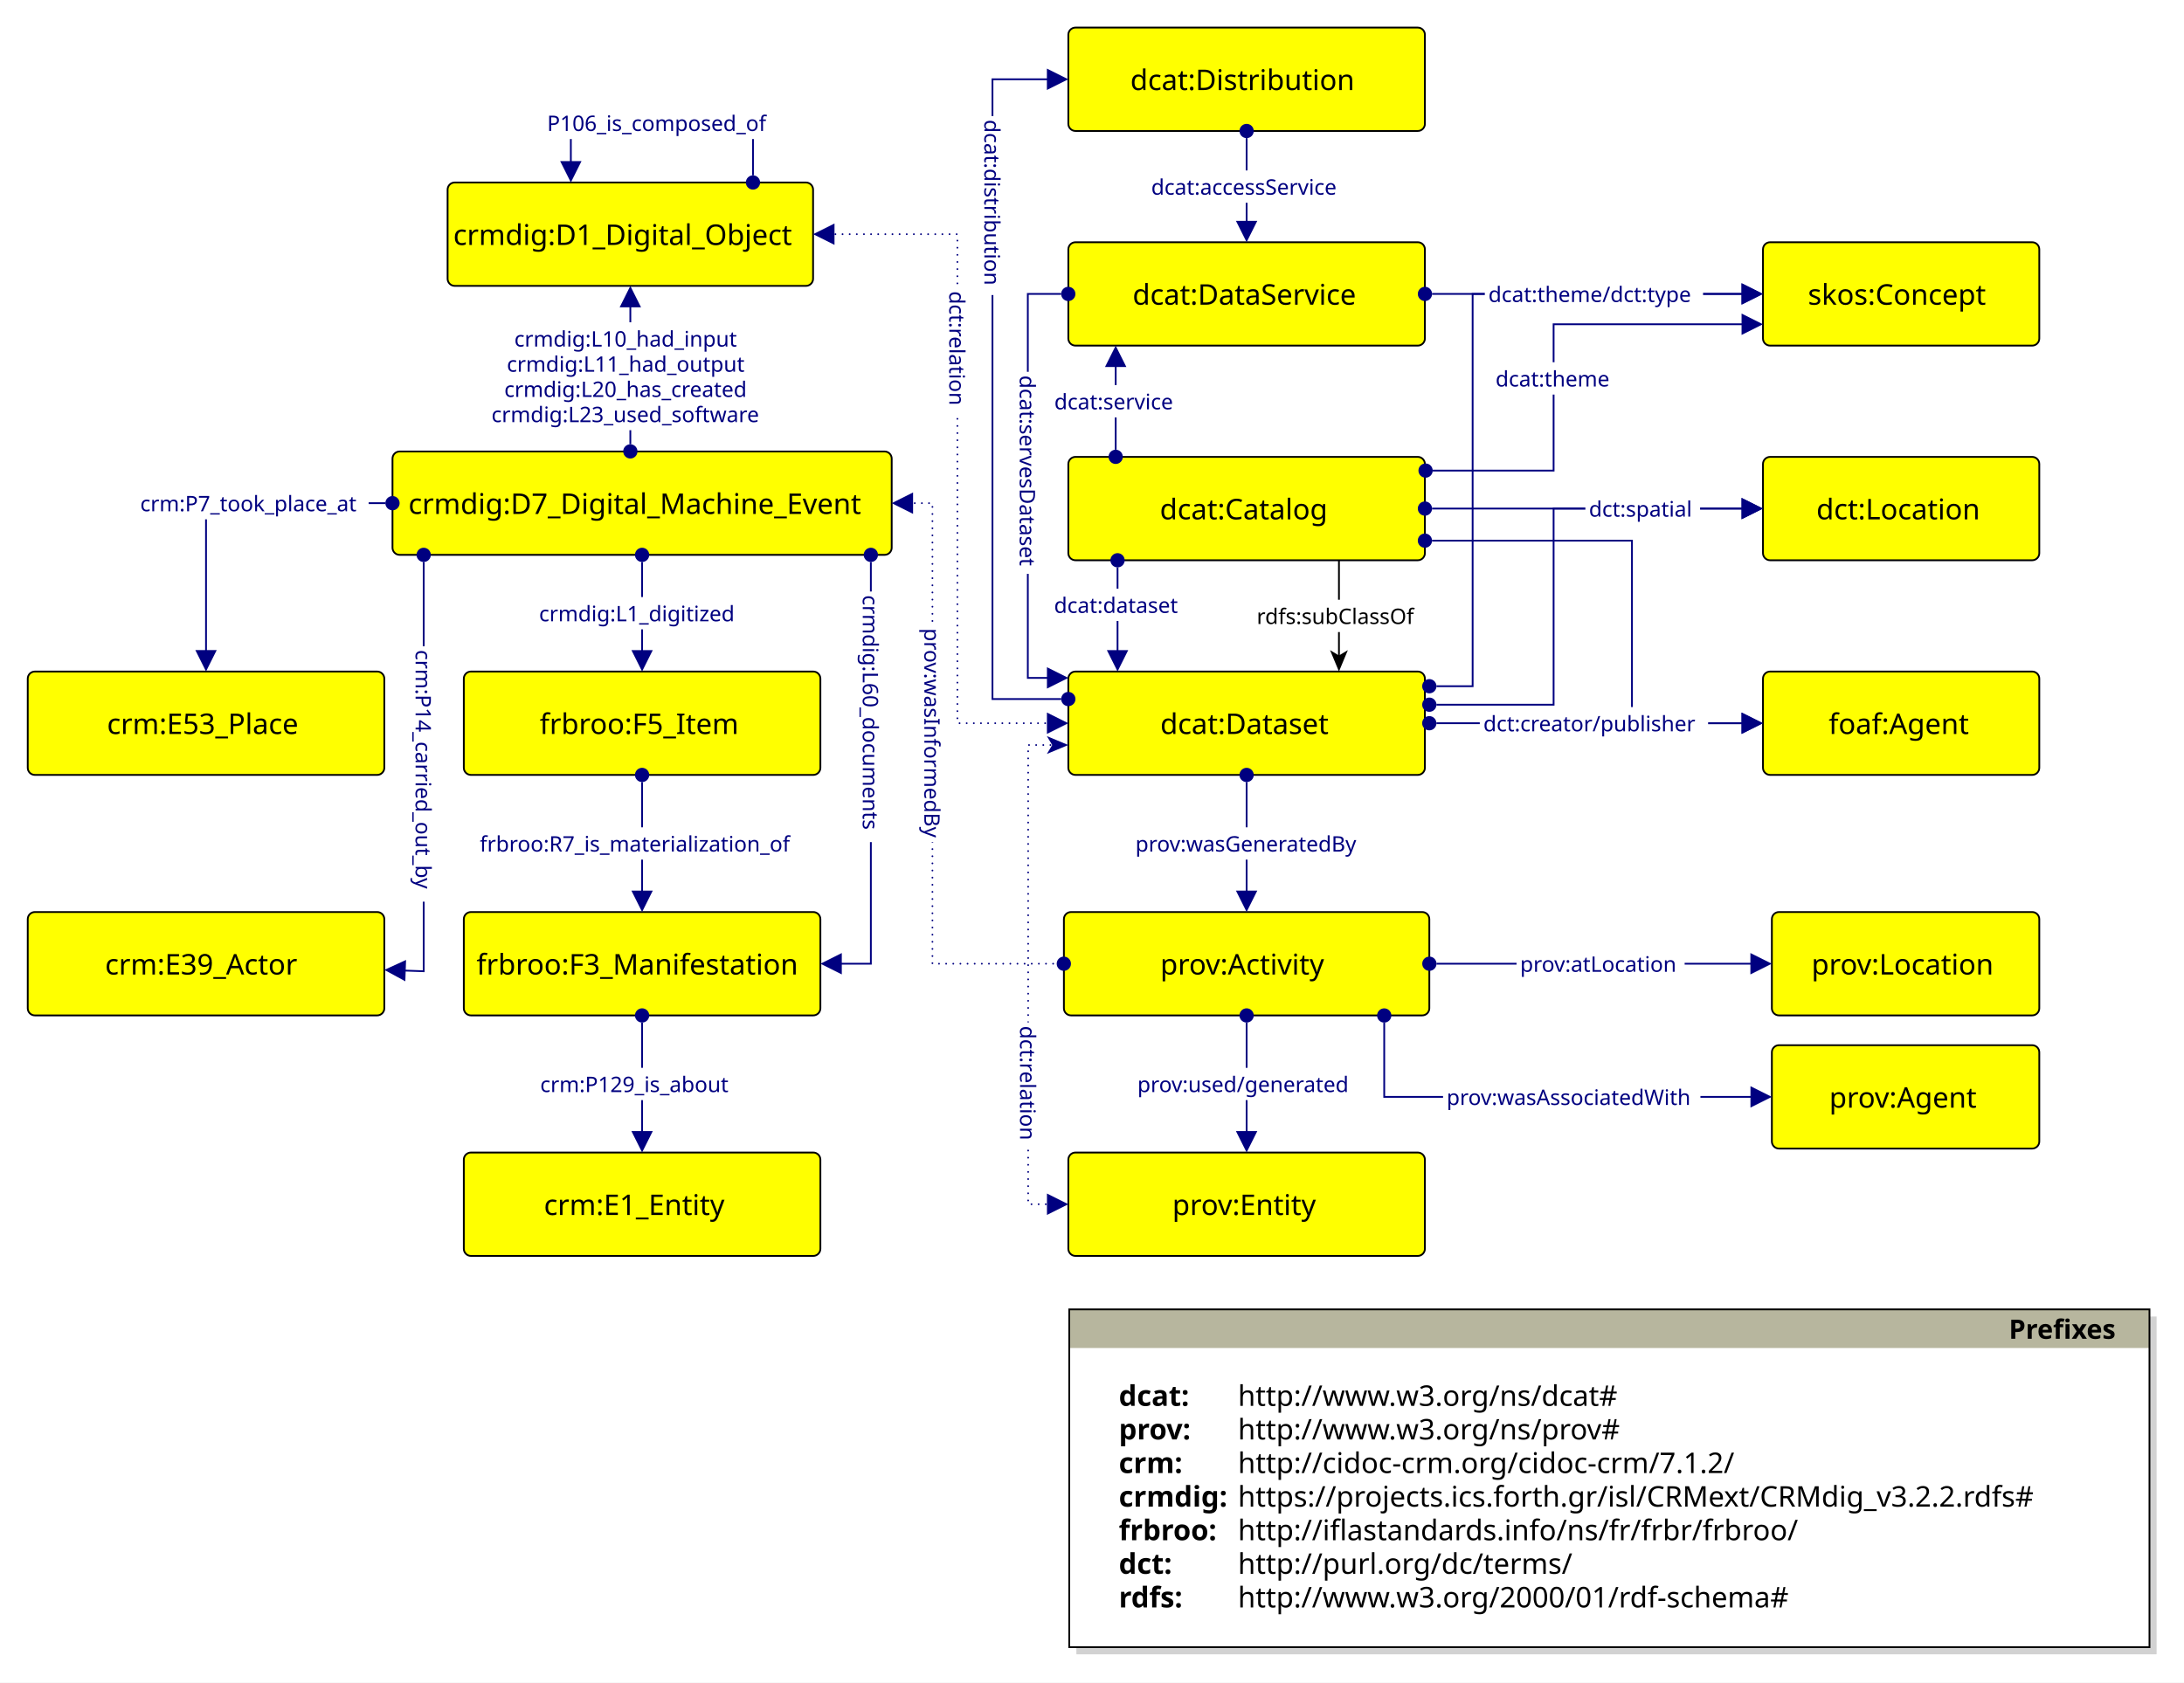
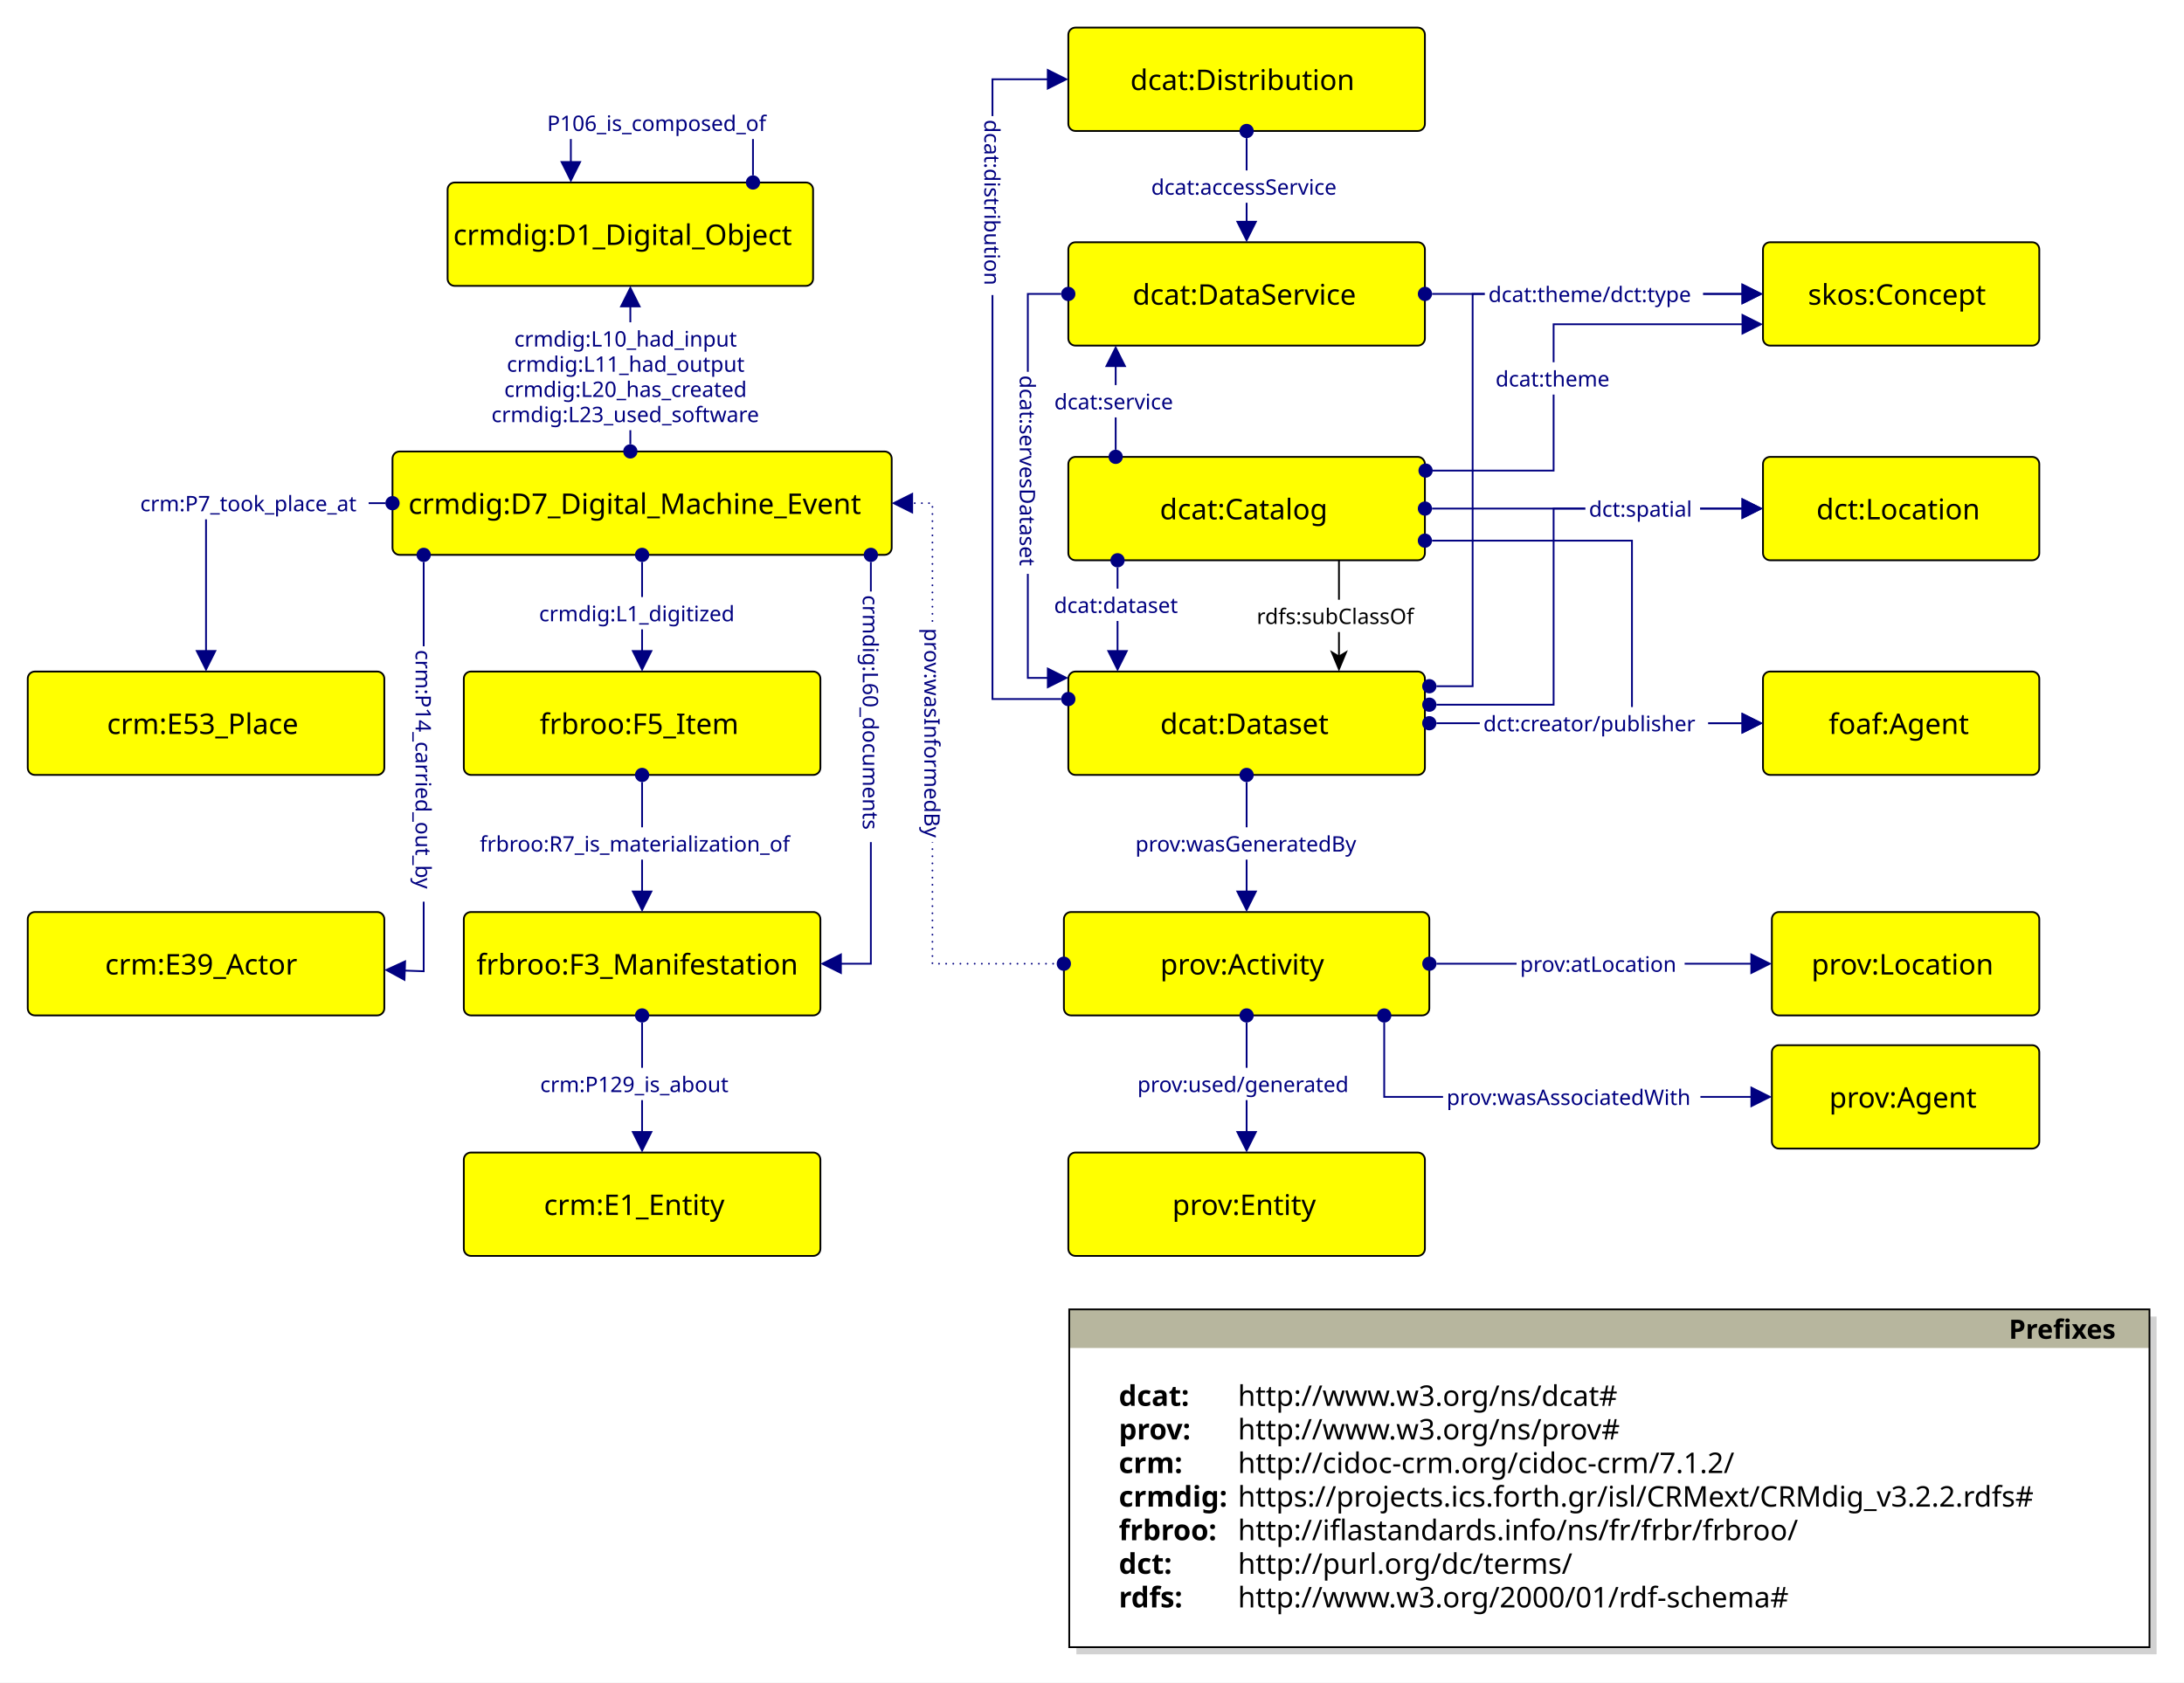
<svg xmlns="http://www.w3.org/2000/svg" fill-opacity="1" color-rendering="auto" color-interpolation="auto" text-rendering="auto" stroke="black" stroke-linecap="square" width="1225" stroke-miterlimit="10" shape-rendering="auto" stroke-opacity="1" fill="black" stroke-dasharray="none" font-weight="normal" stroke-width="1" height="944" font-family="'Dialog'" font-style="normal" stroke-linejoin="miter" font-size="12px" stroke-dashoffset="0" image-rendering="auto">
  <defs id="genericDefs" />
  <g>
    <defs id="defs1">
      <clipPath clipPathUnits="userSpaceOnUse" id="clipPath1">
        <path d="M0 0 L1225 0 L1225 944 L0 944 L0 0 Z" />
      </clipPath>
      <clipPath clipPathUnits="userSpaceOnUse" id="clipPath2">
        <path d="M600 287 L1825 287 L1825 1231 L600 1231 L600 287 Z" />
      </clipPath>
      <clipPath clipPathUnits="userSpaceOnUse" id="clipPath3">
        <path d="M-208.599 585.573 L-208.599 -639.427 L735.401 -639.427 L735.401 585.573 L-208.599 585.573 Z" />
      </clipPath>
      <clipPath clipPathUnits="userSpaceOnUse" id="clipPath4">
        <path d="M-65.139 565.742 L-65.139 -659.258 L878.861 -659.258 L878.861 565.742 L-65.139 565.742 Z" />
      </clipPath>
      <clipPath clipPathUnits="userSpaceOnUse" id="clipPath5">
-         <path d="M-573.577 585.755 L-573.577 -639.245 L370.423 -639.245 L370.423 585.755 L-573.577 585.755 Z" />
+         <path d="M596 283 L1821 283 L1821 1227 L596 1227 L596 283 Z" />
      </clipPath>
      <clipPath clipPathUnits="userSpaceOnUse" id="clipPath6">
-         <path d="M596 283 L1821 283 L1821 1227 L596 1227 L596 283 Z" />
+         <path d="M-350.469 532.066 L-350.469 -692.934 L593.53 -692.934 L593.53 532.066 L-350.469 532.066 Z" />
      </clipPath>
      <clipPath clipPathUnits="userSpaceOnUse" id="clipPath7">
-         <path d="M-350.469 532.066 L-350.469 -692.934 L593.53 -692.934 L593.53 532.066 L-350.469 532.066 Z" />
+         <path d="M-362.591 246.709 L-362.591 -978.291 L581.409 -978.291 L581.409 246.709 L-362.591 246.709 Z" />
      </clipPath>
      <clipPath clipPathUnits="userSpaceOnUse" id="clipPath8">
-         <path d="M-362.591 246.709 L-362.591 -978.291 L581.409 -978.291 L581.409 246.709 L-362.591 246.709 Z" />
-       </clipPath>
-       <clipPath clipPathUnits="userSpaceOnUse" id="clipPath9">
        <path d="M-331.864 497.529 L-331.864 -727.471 L612.136 -727.471 L612.136 497.529 L-331.864 497.529 Z" />
-       </clipPath>
-       <clipPath clipPathUnits="userSpaceOnUse" id="clipPath10">
-         <path d="M-161.346 546.066 L-161.346 -678.934 L782.654 -678.934 L782.654 546.066 L-161.346 546.066 Z" />
      </clipPath>
    </defs>
    <g fill="white" text-rendering="geometricPrecision" shape-rendering="geometricPrecision" transform="translate(-600,-287)" stroke="white">
      <rect x="600" width="1225" height="944" y="287" clip-path="url(#clipPath2)" stroke="none" />
    </g>
    <g fill="yellow" text-rendering="geometricPrecision" shape-rendering="geometricPrecision" transform="matrix(1,0,0,1,-600,-287)" stroke="yellow">
      <rect x="1199.224" y="543.33" clip-path="url(#clipPath2)" width="200" rx="4" ry="4" height="58" stroke="none" />
    </g>
    <g font-size="16px" stroke-linecap="butt" transform="matrix(1,0,0,1,-600,-287)" text-rendering="geometricPrecision" font-family="sans-serif" shape-rendering="geometricPrecision" stroke-miterlimit="1.45">
      <text x="1250.571" xml:space="preserve" y="578.376" clip-path="url(#clipPath2)" stroke="none">dcat:Catalog</text>
      <rect x="1199.224" y="543.33" clip-path="url(#clipPath2)" fill="none" width="200" rx="4" ry="4" height="58" />
    </g>
    <g fill="yellow" text-rendering="geometricPrecision" shape-rendering="geometricPrecision" transform="matrix(1,0,0,1,-600,-287)" stroke="yellow">
      <rect x="1199.224" y="663.756" clip-path="url(#clipPath2)" width="200" rx="4" ry="4" height="58" stroke="none" />
    </g>
    <g font-size="16px" stroke-linecap="butt" transform="matrix(1,0,0,1,-600,-287)" text-rendering="geometricPrecision" font-family="sans-serif" shape-rendering="geometricPrecision" stroke-miterlimit="1.45">
      <text x="1250.802" xml:space="preserve" y="698.803" clip-path="url(#clipPath2)" stroke="none">dcat:Dataset</text>
      <rect x="1199.224" y="663.756" clip-path="url(#clipPath2)" fill="none" width="200" rx="4" ry="4" height="58" />
    </g>
    <g fill="yellow" text-rendering="geometricPrecision" shape-rendering="geometricPrecision" transform="matrix(1,0,0,1,-600,-287)" stroke="yellow">
      <rect x="1199.224" y="422.903" clip-path="url(#clipPath2)" width="200" rx="4" ry="4" height="58" stroke="none" />
    </g>
    <g font-size="16px" stroke-linecap="butt" transform="matrix(1,0,0,1,-600,-287)" text-rendering="geometricPrecision" font-family="sans-serif" shape-rendering="geometricPrecision" stroke-miterlimit="1.45">
      <text x="1235.282" xml:space="preserve" y="457.95" clip-path="url(#clipPath2)" stroke="none">dcat:DataService</text>
      <rect x="1199.224" y="422.903" clip-path="url(#clipPath2)" fill="none" width="200" rx="4" ry="4" height="58" />
    </g>
    <g fill="yellow" text-rendering="geometricPrecision" shape-rendering="geometricPrecision" transform="matrix(1,0,0,1,-600,-287)" stroke="yellow">
      <rect x="1199.224" y="302.477" clip-path="url(#clipPath2)" width="200" rx="4" ry="4" height="58" stroke="none" />
    </g>
    <g font-size="16px" stroke-linecap="butt" transform="matrix(1,0,0,1,-600,-287)" text-rendering="geometricPrecision" font-family="sans-serif" shape-rendering="geometricPrecision" stroke-miterlimit="1.45">
      <text x="1234.005" xml:space="preserve" y="337.524" clip-path="url(#clipPath2)" stroke="none">dcat:Distribution</text>
      <rect x="1199.224" y="302.477" clip-path="url(#clipPath2)" fill="none" width="200" rx="4" ry="4" height="58" />
    </g>
    <g fill="yellow" text-rendering="geometricPrecision" shape-rendering="geometricPrecision" transform="matrix(1,0,0,1,-600,-287)" stroke="yellow">
      <rect x="1196.739" y="798.685" clip-path="url(#clipPath2)" width="204.968" rx="4" ry="4" height="58" stroke="none" />
    </g>
    <g font-size="16px" stroke-linecap="butt" transform="matrix(1,0,0,1,-600,-287)" text-rendering="geometricPrecision" font-family="sans-serif" shape-rendering="geometricPrecision" stroke-miterlimit="1.45">
      <text x="1250.782" xml:space="preserve" y="833.732" clip-path="url(#clipPath2)" stroke="none">prov:Activity</text>
      <rect x="1196.739" y="798.685" clip-path="url(#clipPath2)" fill="none" width="204.968" rx="4" ry="4" height="58" />
    </g>
    <g fill="yellow" text-rendering="geometricPrecision" shape-rendering="geometricPrecision" transform="matrix(1,0,0,1,-600,-287)" stroke="yellow">
      <rect x="1588.851" y="663.756" clip-path="url(#clipPath2)" width="154.984" rx="4" ry="4" height="58" stroke="none" />
    </g>
    <g font-size="16px" stroke-linecap="butt" transform="matrix(1,0,0,1,-600,-287)" text-rendering="geometricPrecision" font-family="sans-serif" shape-rendering="geometricPrecision" stroke-miterlimit="1.45">
      <text x="1625.675" xml:space="preserve" y="698.803" clip-path="url(#clipPath2)" stroke="none">foaf:Agent</text>
      <rect x="1588.851" y="663.756" clip-path="url(#clipPath2)" fill="none" width="154.984" rx="4" ry="4" height="58" />
    </g>
    <g fill="yellow" text-rendering="geometricPrecision" shape-rendering="geometricPrecision" transform="matrix(1,0,0,1,-600,-287)" stroke="yellow">
      <rect x="1588.851" y="422.903" clip-path="url(#clipPath2)" width="154.984" rx="4" ry="4" height="58" stroke="none" />
    </g>
    <g font-size="16px" stroke-linecap="butt" transform="matrix(1,0,0,1,-600,-287)" text-rendering="geometricPrecision" font-family="sans-serif" shape-rendering="geometricPrecision" stroke-miterlimit="1.45">
      <text x="1614.07" xml:space="preserve" y="457.95" clip-path="url(#clipPath2)" stroke="none">skos:Concept</text>
      <rect x="1588.851" y="422.903" clip-path="url(#clipPath2)" fill="none" width="154.984" rx="4" ry="4" height="58" />
    </g>
    <g fill="yellow" text-rendering="geometricPrecision" shape-rendering="geometricPrecision" transform="matrix(1,0,0,1,-600,-287)" stroke="yellow">
      <rect x="1199.224" y="933.614" clip-path="url(#clipPath2)" width="200" rx="4" ry="4" height="58" stroke="none" />
    </g>
    <g font-size="16px" stroke-linecap="butt" transform="matrix(1,0,0,1,-600,-287)" text-rendering="geometricPrecision" font-family="sans-serif" shape-rendering="geometricPrecision" stroke-miterlimit="1.45">
      <text x="1257.552" xml:space="preserve" y="968.661" clip-path="url(#clipPath2)" stroke="none">prov:Entity</text>
      <rect x="1199.224" y="933.614" clip-path="url(#clipPath2)" fill="none" width="200" rx="4" ry="4" height="58" />
    </g>
    <g fill="yellow" text-rendering="geometricPrecision" shape-rendering="geometricPrecision" transform="matrix(1,0,0,1,-600,-287)" stroke="yellow">
      <rect x="1593.835" y="873.395" clip-path="url(#clipPath2)" width="150" rx="4" ry="4" height="58" stroke="none" />
    </g>
    <g font-size="16px" stroke-linecap="butt" transform="matrix(1,0,0,1,-600,-287)" text-rendering="geometricPrecision" font-family="sans-serif" shape-rendering="geometricPrecision" stroke-miterlimit="1.45">
      <text x="1626.019" xml:space="preserve" y="908.442" clip-path="url(#clipPath2)" stroke="none">prov:Agent</text>
      <rect x="1593.835" y="873.395" clip-path="url(#clipPath2)" fill="none" width="150" rx="4" ry="4" height="58" />
    </g>
    <g fill="yellow" text-rendering="geometricPrecision" shape-rendering="geometricPrecision" transform="matrix(1,0,0,1,-600,-287)" stroke="yellow">
      <rect x="1593.835" y="798.685" clip-path="url(#clipPath2)" width="150" rx="4" ry="4" height="58" stroke="none" />
    </g>
    <g font-size="16px" stroke-linecap="butt" transform="matrix(1,0,0,1,-600,-287)" text-rendering="geometricPrecision" font-family="sans-serif" shape-rendering="geometricPrecision" stroke-miterlimit="1.45">
      <text x="1616.062" xml:space="preserve" y="833.732" clip-path="url(#clipPath2)" stroke="none">prov:Location</text>
      <rect x="1593.835" y="798.685" clip-path="url(#clipPath2)" fill="none" width="150" rx="4" ry="4" height="58" />
    </g>
    <g fill="yellow" text-rendering="geometricPrecision" shape-rendering="geometricPrecision" transform="matrix(1,0,0,1,-600,-287)" stroke="yellow">
      <rect x="1588.851" y="543.33" clip-path="url(#clipPath2)" width="154.984" rx="4" ry="4" height="58" stroke="none" />
    </g>
    <g font-size="16px" stroke-linecap="butt" transform="matrix(1,0,0,1,-600,-287)" text-rendering="geometricPrecision" font-family="sans-serif" shape-rendering="geometricPrecision" stroke-miterlimit="1.45">
      <text x="1618.808" xml:space="preserve" y="578.376" clip-path="url(#clipPath2)" stroke="none">dct:Location</text>
      <rect x="1588.851" y="543.33" clip-path="url(#clipPath2)" fill="none" width="154.984" rx="4" ry="4" height="58" />
    </g>
    <g stroke-linecap="butt" transform="matrix(1,0,0,1,-600,-287)" fill="navy" text-rendering="geometricPrecision" shape-rendering="geometricPrecision" stroke="navy" stroke-miterlimit="1.45">
      <path fill="none" d="M1226.826 605.338 L1226.826 652.74" clip-path="url(#clipPath2)" />
      <path d="M1226.826 597.338 C1229.035 597.338 1230.826 599.129 1230.826 601.338 C1230.826 603.548 1229.035 605.338 1226.826 605.338 C1224.617 605.338 1222.826 603.548 1222.826 601.338 C1222.826 599.129 1224.617 597.338 1226.826 597.338 Z" clip-path="url(#clipPath2)" stroke="none" />
      <path d="M1226.826 663.74 L1232.826 651.74 L1220.826 651.74 Z" clip-path="url(#clipPath2)" stroke="none" />
      <rect x="1189.228" y="617.264" clip-path="url(#clipPath2)" fill="white" width="75.197" height="18.133" stroke="none" />
      <text x="1191.228" xml:space="preserve" y="630.865" clip-path="url(#clipPath2)" font-family="sans-serif" stroke="none">dcat:dataset</text>
      <path fill="none" d="M1351.016 601.341 L1351.016 655.753" clip-path="url(#clipPath2)" stroke="black" />
      <path fill="black" d="M1351.016 663.753 L1356.016 651.753 L1351.016 654.753 L1346.016 651.753 Z" clip-path="url(#clipPath2)" stroke="none" />
      <rect x="1302.879" y="623.476" clip-path="url(#clipPath2)" fill="white" width="96.273" height="18.133" stroke="none" />
      <text x="1304.879" y="637.078" clip-path="url(#clipPath2)" fill="black" font-family="sans-serif" stroke="none" xml:space="preserve">rdfs:subClassOf</text>
      <path fill="none" d="M1225.783 539.305 L1225.783 491.906" clip-path="url(#clipPath2)" />
      <path d="M1225.783 547.305 C1223.573 547.305 1221.783 545.514 1221.783 543.305 C1221.783 541.096 1223.573 539.305 1225.783 539.305 C1227.992 539.305 1229.783 541.096 1229.783 543.305 C1229.783 545.514 1227.992 547.305 1225.783 547.305 Z" clip-path="url(#clipPath2)" stroke="none" />
      <path d="M1225.783 480.906 L1219.783 492.906 L1231.783 492.906 Z" clip-path="url(#clipPath2)" stroke="none" />
      <rect x="1189.364" y="503.05" clip-path="url(#clipPath2)" fill="white" width="72.836" height="18.133" stroke="none" />
      <text x="1191.364" xml:space="preserve" y="516.652" clip-path="url(#clipPath2)" font-family="sans-serif" stroke="none">dcat:service</text>
      <path fill="none" d="M1195.196 451.903 L1176.507 451.903 L1176.507 667.332 L1188.226 667.332" clip-path="url(#clipPath2)" />
      <path d="M1203.196 451.903 C1203.196 454.112 1201.405 455.903 1199.196 455.903 C1196.987 455.903 1195.196 454.112 1195.196 451.903 C1195.196 449.694 1196.987 447.903 1199.196 447.903 C1201.405 447.903 1203.196 449.694 1203.196 451.903 Z" clip-path="url(#clipPath2)" stroke="none" />
      <path d="M1199.226 667.332 L1187.226 661.332 L1187.226 673.332 Z" clip-path="url(#clipPath2)" stroke="none" />
    </g>
    <g stroke-linecap="butt" transform="matrix(-0,1,-1,-0,585.5734,208.5988)" fill="white" text-rendering="geometricPrecision" shape-rendering="geometricPrecision" stroke="white" stroke-miterlimit="1.45">
      <rect x="0" width="113.359" height="18.133" y="0" clip-path="url(#clipPath3)" stroke="none" />
      <text x="2" y="13.602" clip-path="url(#clipPath3)" fill="navy" font-family="sans-serif" stroke="none" xml:space="preserve">dcat:servesDataset</text>
    </g>
    <g stroke-linecap="butt" transform="matrix(1,0,0,1,-600,-287)" fill="navy" text-rendering="geometricPrecision" shape-rendering="geometricPrecision" stroke="navy" stroke-miterlimit="1.45">
      <path fill="none" d="M1195.215 679.189 L1156.676 679.189 L1156.676 331.477 L1188.199 331.477" clip-path="url(#clipPath2)" />
      <path d="M1203.215 679.189 C1203.215 681.398 1201.424 683.189 1199.215 683.189 C1197.005 683.189 1195.215 681.398 1195.215 679.189 C1195.215 676.98 1197.005 675.189 1199.215 675.189 C1201.424 675.189 1203.215 676.98 1203.215 679.189 Z" clip-path="url(#clipPath2)" stroke="none" />
      <path d="M1199.199 331.477 L1187.199 325.477 L1187.199 337.477 Z" clip-path="url(#clipPath2)" stroke="none" />
    </g>
    <g stroke-linecap="butt" transform="matrix(-0,1,-1,-0,565.7425,65.1394)" fill="white" text-rendering="geometricPrecision" shape-rendering="geometricPrecision" stroke="white" stroke-miterlimit="1.45">
      <rect x="0" width="100.393" height="18.133" y="0" clip-path="url(#clipPath4)" stroke="none" />
      <text x="2" y="13.602" clip-path="url(#clipPath4)" fill="navy" font-family="sans-serif" stroke="none" xml:space="preserve">dcat:distribution</text>
    </g>
    <g stroke-linecap="butt" transform="matrix(1,0,0,1,-600,-287)" fill="navy" text-rendering="geometricPrecision" shape-rendering="geometricPrecision" stroke="navy" stroke-miterlimit="1.45">
      <path fill="none" d="M1299.224 364.491 L1299.224 411.889" clip-path="url(#clipPath2)" />
      <path d="M1299.224 356.491 C1301.433 356.491 1303.224 358.282 1303.224 360.491 C1303.224 362.7 1301.433 364.491 1299.224 364.491 C1297.014 364.491 1295.224 362.7 1295.224 360.491 C1295.224 358.282 1297.014 356.491 1299.224 356.491 Z" clip-path="url(#clipPath2)" stroke="none" />
      <path d="M1299.224 422.889 L1305.224 410.889 L1293.224 410.889 Z" clip-path="url(#clipPath2)" stroke="none" />
      <rect x="1243.713" y="382.624" clip-path="url(#clipPath2)" fill="white" width="111.022" height="18.133" stroke="none" />
      <text x="1245.713" xml:space="preserve" y="396.225" clip-path="url(#clipPath2)" font-family="sans-serif" stroke="none">dcat:accessService</text>
      <path fill="none" d="M1299.224 725.777 L1299.224 787.664" clip-path="url(#clipPath2)" />
      <path d="M1299.224 717.777 C1301.433 717.777 1303.224 719.568 1303.224 721.777 C1303.224 723.986 1301.433 725.777 1299.224 725.777 C1297.014 725.777 1295.224 723.986 1295.224 721.777 C1295.224 719.568 1297.014 717.777 1299.224 717.777 Z" clip-path="url(#clipPath2)" stroke="none" />
      <path d="M1299.224 798.664 L1305.224 786.664 L1293.224 786.664 Z" clip-path="url(#clipPath2)" stroke="none" />
      <rect x="1234.845" y="751.154" clip-path="url(#clipPath2)" fill="white" width="128.758" height="18.133" stroke="none" />
      <text x="1236.845" xml:space="preserve" y="764.756" clip-path="url(#clipPath2)" font-family="sans-serif" stroke="none">prov:wasGeneratedBy</text>
      <path fill="none" d="M1403.23 590.328 L1515.364 590.328 L1515.364 692.756 L1577.833 692.756" clip-path="url(#clipPath2)" />
      <path d="M1395.23 590.328 C1395.23 588.119 1397.021 586.328 1399.23 586.328 C1401.44 586.328 1403.23 588.119 1403.23 590.328 C1403.23 592.537 1401.44 594.328 1399.23 594.328 C1397.021 594.328 1395.23 592.537 1395.23 590.328 Z" clip-path="url(#clipPath2)" stroke="none" />
      <path d="M1588.833 692.756 L1576.833 686.756 L1576.833 698.756 Z" clip-path="url(#clipPath2)" stroke="none" />
      <path fill="none" d="M1405.684 692.756 L1577.83 692.756" clip-path="url(#clipPath2)" />
      <path d="M1397.684 692.756 C1397.684 690.547 1399.475 688.756 1401.684 688.756 C1403.893 688.756 1405.684 690.547 1405.684 692.756 C1405.684 694.965 1403.893 696.756 1401.684 696.756 C1399.475 696.756 1397.684 694.965 1397.684 692.756 Z" clip-path="url(#clipPath2)" stroke="none" />
      <path d="M1588.83 692.756 L1576.83 686.756 L1576.83 698.756 Z" clip-path="url(#clipPath2)" stroke="none" />
      <rect x="1430.004" y="683.689" clip-path="url(#clipPath2)" fill="white" width="128.066" height="18.133" stroke="none" />
      <text x="1432.004" xml:space="preserve" y="697.291" clip-path="url(#clipPath2)" font-family="sans-serif" stroke="none">dct:creator/publisher</text>
      <path fill="none" d="M1405.7 671.992 L1425.999 671.992 L1425.999 451.903 L1577.829 451.903" clip-path="url(#clipPath2)" />
      <path d="M1397.7 671.992 C1397.7 669.783 1399.491 667.992 1401.7 667.992 C1403.909 667.992 1405.7 669.783 1405.7 671.992 C1405.7 674.201 1403.909 675.992 1401.7 675.992 C1399.491 675.992 1397.7 674.201 1397.7 671.992 Z" clip-path="url(#clipPath2)" stroke="none" />
      <path d="M1588.829 451.903 L1576.829 445.903 L1576.829 457.903 Z" clip-path="url(#clipPath2)" stroke="none" />
      <path fill="none" d="M1403.253 451.903 L1577.823 451.903" clip-path="url(#clipPath2)" />
      <path d="M1395.253 451.903 C1395.253 449.694 1397.044 447.903 1399.253 447.903 C1401.462 447.903 1403.253 449.694 1403.253 451.903 C1403.253 454.112 1401.462 455.903 1399.253 455.903 C1397.044 455.903 1395.253 454.112 1395.253 451.903 Z" clip-path="url(#clipPath2)" stroke="none" />
      <path d="M1588.823 451.903 L1576.823 445.903 L1576.823 457.903 Z" clip-path="url(#clipPath2)" stroke="none" />
      <rect x="1432.84" y="442.837" clip-path="url(#clipPath2)" fill="white" width="122.394" height="18.133" stroke="none" />
      <text x="1434.84" xml:space="preserve" y="456.438" clip-path="url(#clipPath2)" font-family="sans-serif" stroke="none">dcat:theme/dct:type</text>
      <path fill="none" d="M1403.602 551.021 L1471.414 551.021 L1471.414 468.92 L1577.842 468.92" clip-path="url(#clipPath2)" />
      <path d="M1395.602 551.021 C1395.602 548.812 1397.393 547.021 1399.602 547.021 C1401.811 547.021 1403.602 548.812 1403.602 551.021 C1403.602 553.231 1401.811 555.021 1399.602 555.021 C1397.393 555.021 1395.602 553.231 1395.602 551.021 Z" clip-path="url(#clipPath2)" stroke="none" />
      <path d="M1588.842 468.92 L1576.842 462.92 L1576.842 474.92 Z" clip-path="url(#clipPath2)" stroke="none" />
      <rect x="1436.854" y="490.233" clip-path="url(#clipPath2)" fill="white" width="69.121" height="18.133" stroke="none" />
      <text x="1438.854" xml:space="preserve" y="503.834" clip-path="url(#clipPath2)" font-family="sans-serif" stroke="none">dcat:theme</text>
      <path fill="none" d="M1299.224 860.706 L1299.224 922.593" clip-path="url(#clipPath2)" />
      <path d="M1299.224 852.706 C1301.433 852.706 1303.224 854.497 1303.224 856.706 C1303.224 858.915 1301.433 860.706 1299.224 860.706 C1297.014 860.706 1295.224 858.915 1295.224 856.706 C1295.224 854.497 1297.014 852.706 1299.224 852.706 Z" clip-path="url(#clipPath2)" stroke="none" />
      <path d="M1299.224 933.593 L1305.224 921.593 L1293.224 921.593 Z" clip-path="url(#clipPath2)" stroke="none" />
      <rect x="1235.973" y="886.083" clip-path="url(#clipPath2)" fill="white" width="126.502" height="18.133" stroke="none" />
      <text x="1237.973" xml:space="preserve" y="899.685" clip-path="url(#clipPath2)" font-family="sans-serif" stroke="none">prov:used/generated</text>
-       <path fill="none" stroke-dasharray="0,4" d="M1191.186 704.992 L1176.689 704.992 L1176.689 962.614 L1188.238 962.614" stroke-dashoffset="2" clip-path="url(#clipPath2)" stroke-linecap="round" />
-       <path stroke-dasharray="0,4" d="M1199.186 704.992 L1187.186 699.992 L1190.186 704.992 L1187.186 709.992 Z" stroke-dashoffset="2" clip-path="url(#clipPath2)" stroke-linecap="round" stroke="none" />
-       <path stroke-dasharray="0,4" d="M1199.238 962.614 L1187.238 956.614 L1187.238 968.614 Z" stroke-dashoffset="2" clip-path="url(#clipPath2)" stroke-linecap="round" stroke="none" />
-     </g>
-     <g stroke-linecap="round" transform="matrix(0,1,-1,0,585.7552,573.5775)" stroke-dashoffset="2" fill="white" text-rendering="geometricPrecision" shape-rendering="geometricPrecision" stroke-dasharray="0,4" stroke="white" stroke-miterlimit="1.45">
-       <rect x="0" width="70.451" height="18.133" y="0" clip-path="url(#clipPath5)" stroke="none" />
-     </g>
-     <g stroke-linecap="butt" transform="matrix(0,1,-1,0,585.7552,573.5775)" fill="navy" text-rendering="geometricPrecision" font-family="sans-serif" shape-rendering="geometricPrecision" stroke="navy" stroke-miterlimit="1.45">
-       <text x="2" xml:space="preserve" y="13.602" clip-path="url(#clipPath5)" stroke="none">dct:relation</text>
-     </g>
-     <g stroke-linecap="butt" transform="matrix(1,0,0,1,-600,-287)" fill="navy" text-rendering="geometricPrecision" shape-rendering="geometricPrecision" stroke="navy" stroke-miterlimit="1.45">
      <path fill="none" d="M1376.405 860.729 L1376.405 902.395 L1582.836 902.395" clip-path="url(#clipPath2)" />
      <path d="M1376.405 852.729 C1378.614 852.729 1380.405 854.52 1380.405 856.729 C1380.405 858.938 1378.614 860.729 1376.405 860.729 C1374.195 860.729 1372.405 858.938 1372.405 856.729 C1372.405 854.52 1374.195 852.729 1376.405 852.729 Z" clip-path="url(#clipPath2)" stroke="none" />
      <path d="M1593.836 902.395 L1581.836 896.395 L1581.836 908.395 Z" clip-path="url(#clipPath2)" stroke="none" />
      <rect x="1409.41" y="893.329" clip-path="url(#clipPath2)" fill="white" width="144.356" height="18.133" stroke="none" />
      <text x="1411.41" xml:space="preserve" y="906.931" clip-path="url(#clipPath2)" font-family="sans-serif" stroke="none">prov:wasAssociatedWith</text>
      <path fill="none" d="M1405.731 827.685 L1582.791 827.685" clip-path="url(#clipPath2)" />
      <path d="M1397.731 827.685 C1397.731 825.476 1399.522 823.685 1401.731 823.685 C1403.94 823.685 1405.731 825.476 1405.731 827.685 C1405.731 829.894 1403.94 831.685 1401.731 831.685 C1399.522 831.685 1397.731 829.894 1397.731 827.685 Z" clip-path="url(#clipPath2)" stroke="none" />
      <path d="M1593.791 827.685 L1581.791 821.685 L1581.791 833.685 Z" clip-path="url(#clipPath2)" stroke="none" />
      <rect x="1450.634" y="818.619" clip-path="url(#clipPath2)" fill="white" width="94.275" height="18.133" stroke="none" />
      <text x="1452.634" xml:space="preserve" y="832.22" clip-path="url(#clipPath2)" font-family="sans-serif" stroke="none">prov:atLocation</text>
      <path fill="none" d="M1405.701 682.364 L1471.414 682.364 L1471.414 572.33 L1577.819 572.33" clip-path="url(#clipPath2)" />
      <path d="M1397.701 682.364 C1397.701 680.155 1399.492 678.364 1401.701 678.364 C1403.911 678.364 1405.701 680.155 1405.701 682.364 C1405.701 684.573 1403.911 686.364 1401.701 686.364 C1399.492 686.364 1397.701 684.573 1397.701 682.364 Z" clip-path="url(#clipPath2)" stroke="none" />
      <path d="M1588.819 572.33 L1576.819 566.33 L1576.819 578.33 Z" clip-path="url(#clipPath2)" stroke="none" />
      <path fill="none" d="M1403.239 572.33 L1577.84 572.33" clip-path="url(#clipPath2)" />
      <path d="M1395.239 572.33 C1395.239 570.12 1397.03 568.33 1399.239 568.33 C1401.448 568.33 1403.239 570.12 1403.239 572.33 C1403.239 574.539 1401.448 576.33 1399.239 576.33 C1397.03 576.33 1395.239 574.539 1395.239 572.33 Z" clip-path="url(#clipPath2)" stroke="none" />
      <path d="M1588.84 572.33 L1576.84 566.33 L1576.84 578.33 Z" clip-path="url(#clipPath2)" stroke="none" />
      <rect x="1489.239" y="563.263" clip-path="url(#clipPath2)" fill="white" width="64.334" height="18.133" stroke="none" />
      <text x="1491.239" xml:space="preserve" y="576.865" clip-path="url(#clipPath2)" font-family="sans-serif" stroke="none">dct:spatial</text>
    </g>
    <g fill="rgb(210,210,210)" text-rendering="geometricPrecision" shape-rendering="geometricPrecision" transform="matrix(1,0,0,1,-600,-287) translate(4,4)" stroke="rgb(210,210,210)">
-       <rect x="1199.737" width="605.9" height="189.517" y="1021.614" clip-path="url(#clipPath6)" stroke="none" />
+       <rect x="1199.737" width="605.9" height="189.517" y="1021.614" clip-path="url(#clipPath5)" stroke="none" />
    </g>
    <g fill="white" text-rendering="geometricPrecision" shape-rendering="geometricPrecision" transform="matrix(1,0,0,1,-600,-287)" stroke="white">
      <rect x="1199.737" width="605.9" height="189.517" y="1021.614" clip-path="url(#clipPath2)" stroke="none" />
      <rect x="1199.737" y="1021.614" clip-path="url(#clipPath2)" fill="rgb(183,182,158)" width="605.9" height="21.666" stroke="none" />
    </g>
    <g font-size="15px" stroke-linecap="butt" transform="matrix(1,0,0,1,-600,-287)" text-rendering="geometricPrecision" font-family="sans-serif" shape-rendering="geometricPrecision" font-weight="bold" stroke-miterlimit="1.45">
      <text x="1726.769" xml:space="preserve" y="1038.116" clip-path="url(#clipPath2)" stroke="none">Prefixes   </text>
      <rect fill="none" x="1199.737" width="605.9" height="189.517" y="1021.614" clip-path="url(#clipPath2)" />
      <text x="1294.331" font-size="16px" y="1075.749" clip-path="url(#clipPath2)" stroke="none" font-weight="normal" xml:space="preserve">http://www.w3.org/ns/dcat#</text>
      <text x="1294.331" font-size="16px" y="1094.593" clip-path="url(#clipPath2)" stroke="none" font-weight="normal" xml:space="preserve">http://www.w3.org/ns/prov#</text>
      <text x="1294.331" font-size="16px" y="1113.437" clip-path="url(#clipPath2)" stroke="none" font-weight="normal" xml:space="preserve">http://cidoc-crm.org/cidoc-crm/7.1.2/</text>
      <text x="1294.331" font-size="16px" y="1132.28" clip-path="url(#clipPath2)" stroke="none" font-weight="normal" xml:space="preserve">https://projects.ics.forth.gr/isl/CRMext/CRMdig_v3.2.2.rdfs#</text>
      <text x="1294.331" font-size="16px" y="1151.124" clip-path="url(#clipPath2)" stroke="none" font-weight="normal" xml:space="preserve">http://iflastandards.info/ns/fr/frbr/frbroo/</text>
      <text x="1294.331" font-size="16px" y="1169.968" clip-path="url(#clipPath2)" stroke="none" font-weight="normal" xml:space="preserve">http://purl.org/dc/terms/</text>
      <text x="1294.331" font-size="16px" y="1188.812" clip-path="url(#clipPath2)" stroke="none" font-weight="normal" xml:space="preserve">http://www.w3.org/2000/01/rdf-schema#</text>
      <text x="1227.534" xml:space="preserve" font-size="16px" y="1075.749" clip-path="url(#clipPath2)" stroke="none">dcat:</text>
      <text x="1227.534" xml:space="preserve" font-size="16px" y="1094.593" clip-path="url(#clipPath2)" stroke="none">prov:</text>
      <text x="1227.534" xml:space="preserve" font-size="16px" y="1113.437" clip-path="url(#clipPath2)" stroke="none">crm:</text>
      <text x="1227.534" xml:space="preserve" font-size="16px" y="1132.28" clip-path="url(#clipPath2)" stroke="none">crmdig:</text>
      <text x="1227.534" xml:space="preserve" font-size="16px" y="1151.124" clip-path="url(#clipPath2)" stroke="none">frbroo:</text>
      <text x="1227.534" xml:space="preserve" font-size="16px" y="1169.968" clip-path="url(#clipPath2)" stroke="none">dct:</text>
      <text x="1227.534" xml:space="preserve" font-size="16px" y="1188.812" clip-path="url(#clipPath2)" stroke="none">rdfs:</text>
    </g>
    <g fill="yellow" text-rendering="geometricPrecision" shape-rendering="geometricPrecision" transform="matrix(1,0,0,1,-600,-287)" stroke="yellow">
      <rect x="820.152" y="540.297" clip-path="url(#clipPath2)" width="280" rx="4" ry="4" height="58" stroke="none" />
    </g>
    <g font-size="16px" stroke-linecap="butt" transform="matrix(1,0,0,1,-600,-287)" text-rendering="geometricPrecision" font-family="sans-serif" shape-rendering="geometricPrecision" stroke-miterlimit="1.45">
      <text x="829.07" xml:space="preserve" y="575.344" clip-path="url(#clipPath2)" stroke="none">crmdig:D7_Digital_Machine_Event</text>
      <rect x="820.152" y="540.297" clip-path="url(#clipPath2)" fill="none" width="280" rx="4" ry="4" height="58" />
    </g>
    <g fill="yellow" text-rendering="geometricPrecision" shape-rendering="geometricPrecision" transform="matrix(1,0,0,1,-600,-287)" stroke="yellow">
      <rect x="615.56" y="798.685" clip-path="url(#clipPath2)" width="200" rx="4" ry="4" height="58" stroke="none" />
    </g>
    <g font-size="16px" stroke-linecap="butt" transform="matrix(1,0,0,1,-600,-287)" text-rendering="geometricPrecision" font-family="sans-serif" shape-rendering="geometricPrecision" stroke-miterlimit="1.45">
      <text x="658.939" xml:space="preserve" y="833.732" clip-path="url(#clipPath2)" stroke="none">crm:E39_Actor</text>
      <rect x="615.56" y="798.685" clip-path="url(#clipPath2)" fill="none" width="200" rx="4" ry="4" height="58" />
    </g>
    <g fill="yellow" text-rendering="geometricPrecision" shape-rendering="geometricPrecision" transform="matrix(1,0,0,1,-600,-287)" stroke="yellow">
      <rect x="860.152" y="663.756" clip-path="url(#clipPath2)" width="200" rx="4" ry="4" height="58" stroke="none" />
    </g>
    <g font-size="16px" stroke-linecap="butt" transform="matrix(1,0,0,1,-600,-287)" text-rendering="geometricPrecision" font-family="sans-serif" shape-rendering="geometricPrecision" stroke-miterlimit="1.45">
      <text x="902.699" xml:space="preserve" y="698.803" clip-path="url(#clipPath2)" stroke="none">frbroo:F5_Item</text>
      <rect x="860.152" y="663.756" clip-path="url(#clipPath2)" fill="none" width="200" rx="4" ry="4" height="58" />
    </g>
    <g fill="yellow" text-rendering="geometricPrecision" shape-rendering="geometricPrecision" transform="matrix(1,0,0,1,-600,-287)" stroke="yellow">
      <rect x="860.152" y="798.685" clip-path="url(#clipPath2)" width="200" rx="4" ry="4" height="58" stroke="none" />
    </g>
    <g font-size="16px" stroke-linecap="butt" transform="matrix(1,0,0,1,-600,-287)" text-rendering="geometricPrecision" font-family="sans-serif" shape-rendering="geometricPrecision" stroke-miterlimit="1.45">
      <text x="867.265" xml:space="preserve" y="833.732" clip-path="url(#clipPath2)" stroke="none">frbroo:F3_Manifestation</text>
      <rect x="860.152" y="798.685" clip-path="url(#clipPath2)" fill="none" width="200" rx="4" ry="4" height="58" />
    </g>
    <g fill="yellow" text-rendering="geometricPrecision" shape-rendering="geometricPrecision" transform="matrix(1,0,0,1,-600,-287)" stroke="yellow">
      <rect x="860.152" y="933.614" clip-path="url(#clipPath2)" width="200" rx="4" ry="4" height="58" stroke="none" />
    </g>
    <g font-size="16px" stroke-linecap="butt" transform="matrix(1,0,0,1,-600,-287)" text-rendering="geometricPrecision" font-family="sans-serif" shape-rendering="geometricPrecision" stroke-miterlimit="1.45">
      <text x="905.078" xml:space="preserve" y="968.661" clip-path="url(#clipPath2)" stroke="none">crm:E1_Entity </text>
      <rect x="860.152" y="933.614" clip-path="url(#clipPath2)" fill="none" width="200" rx="4" ry="4" height="58" />
    </g>
    <g fill="yellow" text-rendering="geometricPrecision" shape-rendering="geometricPrecision" transform="matrix(1,0,0,1,-600,-287)" stroke="yellow">
      <rect x="851.054" y="389.388" clip-path="url(#clipPath2)" width="205" rx="4" ry="4" height="58" stroke="none" />
    </g>
    <g font-size="16px" stroke-linecap="butt" transform="matrix(1,0,0,1,-600,-287)" text-rendering="geometricPrecision" font-family="sans-serif" shape-rendering="geometricPrecision" stroke-miterlimit="1.45">
      <text x="854.238" xml:space="preserve" y="424.435" clip-path="url(#clipPath2)" stroke="none">crmdig:D1_Digital_Object</text>
      <rect x="851.054" y="389.388" clip-path="url(#clipPath2)" fill="none" width="205" rx="4" ry="4" height="58" />
    </g>
    <g fill="yellow" text-rendering="geometricPrecision" shape-rendering="geometricPrecision" transform="matrix(1,0,0,1,-600,-287)" stroke="yellow">
      <rect x="615.56" y="663.756" clip-path="url(#clipPath2)" width="200" rx="4" ry="4" height="58" stroke="none" />
    </g>
    <g font-size="16px" stroke-linecap="butt" transform="matrix(1,0,0,1,-600,-287)" text-rendering="geometricPrecision" font-family="sans-serif" shape-rendering="geometricPrecision" stroke-miterlimit="1.45">
      <text x="660.029" xml:space="preserve" y="698.803" clip-path="url(#clipPath2)" stroke="none">crm:E53_Place</text>
      <rect x="615.56" y="663.756" clip-path="url(#clipPath2)" fill="none" width="200" rx="4" ry="4" height="58" />
    </g>
    <g stroke-linecap="round" transform="matrix(1,0,0,1,-600,-287)" stroke-dashoffset="2" fill="navy" text-rendering="geometricPrecision" shape-rendering="geometricPrecision" stroke-dasharray="0,4" stroke="navy" stroke-miterlimit="1.45">
      <path fill="none" d="M1192.699 827.685 L1123 827.685 L1123 569.297 L1111.139 569.297" clip-path="url(#clipPath2)" />
      <path d="M1200.699 827.685 C1200.699 829.894 1198.908 831.685 1196.699 831.685 C1194.49 831.685 1192.699 829.894 1192.699 827.685 C1192.699 825.476 1194.49 823.685 1196.699 823.685 C1198.908 823.685 1200.699 825.476 1200.699 827.685 Z" clip-path="url(#clipPath2)" stroke="none" />
      <path d="M1100.139 569.297 L1112.139 575.297 L1112.139 563.297 Z" clip-path="url(#clipPath2)" stroke="none" />
    </g>
    <g stroke-linecap="round" transform="matrix(0,1,-1,0,532.0664,350.4695)" stroke-dashoffset="2" fill="white" text-rendering="geometricPrecision" shape-rendering="geometricPrecision" stroke-dasharray="0,4" stroke="white" stroke-miterlimit="1.45">
-       <rect x="0" width="122.043" height="18.133" y="0" clip-path="url(#clipPath7)" stroke="none" />
+       <rect x="0" width="122.043" height="18.133" y="0" clip-path="url(#clipPath6)" stroke="none" />
    </g>
    <g stroke-linecap="butt" transform="matrix(0,1,-1,0,532.0664,350.4695)" fill="navy" text-rendering="geometricPrecision" font-family="sans-serif" shape-rendering="geometricPrecision" stroke="navy" stroke-miterlimit="1.45">
-       <text x="2" xml:space="preserve" y="13.602" clip-path="url(#clipPath7)" stroke="none">prov:wasInformedBy</text>
+       <text x="2" xml:space="preserve" y="13.602" clip-path="url(#clipPath6)" stroke="none">prov:wasInformedBy</text>
    </g>
    <g stroke-linecap="butt" transform="matrix(1,0,0,1,-600,-287)" fill="navy" text-rendering="geometricPrecision" shape-rendering="geometricPrecision" stroke="navy" stroke-miterlimit="1.45">
      <path fill="none" d="M837.642 602.309 L837.642 831.904 L826.55 831.521" clip-path="url(#clipPath2)" />
      <path d="M837.642 594.309 C839.851 594.309 841.642 596.1 841.642 598.309 C841.642 600.518 839.851 602.309 837.642 602.309 C835.433 602.309 833.642 600.518 833.642 598.309 C833.642 596.1 835.433 594.309 837.642 594.309 Z" clip-path="url(#clipPath2)" stroke="none" />
      <path d="M815.557 831.141 L827.342 837.552 L827.757 825.559 Z" clip-path="url(#clipPath2)" stroke="none" />
    </g>
    <g stroke-linecap="butt" transform="matrix(-0,1,-1,-0,246.7086,362.5907)" fill="white" text-rendering="geometricPrecision" shape-rendering="geometricPrecision" stroke="white" stroke-miterlimit="1.45">
-       <rect x="0" width="143.295" height="18.133" y="0" clip-path="url(#clipPath8)" stroke="none" />
-       <text x="2" y="13.602" clip-path="url(#clipPath8)" fill="navy" font-family="sans-serif" stroke="none" xml:space="preserve">crm:P14_carried_out_by</text>
+       <rect x="0" width="143.295" height="18.133" y="0" clip-path="url(#clipPath7)" stroke="none" />
+       <text x="2" y="13.602" clip-path="url(#clipPath7)" fill="navy" font-family="sans-serif" stroke="none" xml:space="preserve">crm:P14_carried_out_by</text>
    </g>
    <g stroke-linecap="butt" transform="matrix(1,0,0,1,-600,-287)" fill="navy" text-rendering="geometricPrecision" shape-rendering="geometricPrecision" stroke="navy" stroke-miterlimit="1.45">
      <path fill="none" d="M960.152 602.312 L960.152 652.74" clip-path="url(#clipPath2)" />
      <path d="M960.152 594.312 C962.361 594.312 964.152 596.103 964.152 598.312 C964.152 600.521 962.361 602.312 960.152 602.312 C957.943 602.312 956.152 600.521 956.152 598.312 C956.152 596.103 957.943 594.312 960.152 594.312 Z" clip-path="url(#clipPath2)" stroke="none" />
      <path d="M960.152 663.74 L966.152 651.74 L954.152 651.74 Z" clip-path="url(#clipPath2)" stroke="none" />
      <rect x="900.355" y="621.96" clip-path="url(#clipPath2)" fill="white" width="119.594" height="18.133" stroke="none" />
      <text x="902.355" xml:space="preserve" y="635.562" clip-path="url(#clipPath2)" font-family="sans-serif" stroke="none">crmdig:L1_digitized</text>
      <path fill="none" d="M1088.463 602.309 L1088.463 827.685 L1071.162 827.685" clip-path="url(#clipPath2)" />
      <path d="M1088.463 594.309 C1090.672 594.309 1092.463 596.1 1092.463 598.309 C1092.463 600.518 1090.672 602.309 1088.463 602.309 C1086.254 602.309 1084.463 600.518 1084.463 598.309 C1084.463 596.1 1086.254 594.309 1088.463 594.309 Z" clip-path="url(#clipPath2)" stroke="none" />
      <path d="M1060.162 827.685 L1072.162 833.685 L1072.162 821.685 Z" clip-path="url(#clipPath2)" stroke="none" />
    </g>
    <g stroke-linecap="butt" transform="matrix(-0,1,-1,-0,497.5295,331.8642)" fill="white" text-rendering="geometricPrecision" shape-rendering="geometricPrecision" stroke="white" stroke-miterlimit="1.45">
-       <rect x="0" width="140.594" height="18.133" y="0" clip-path="url(#clipPath9)" stroke="none" />
-       <text x="2" y="13.602" clip-path="url(#clipPath9)" fill="navy" font-family="sans-serif" stroke="none" xml:space="preserve">crmdig:L60_documents</text>
+       <rect x="0" width="140.594" height="18.133" y="0" clip-path="url(#clipPath8)" stroke="none" />
+       <text x="2" y="13.602" clip-path="url(#clipPath8)" fill="navy" font-family="sans-serif" stroke="none" xml:space="preserve">crmdig:L60_documents</text>
    </g>
    <g stroke-linecap="butt" transform="matrix(1,0,0,1,-600,-287)" fill="navy" text-rendering="geometricPrecision" shape-rendering="geometricPrecision" stroke="navy" stroke-miterlimit="1.45">
      <path fill="none" d="M960.152 725.777 L960.152 787.664" clip-path="url(#clipPath2)" />
      <path d="M960.152 717.777 C962.361 717.777 964.152 719.568 964.152 721.777 C964.152 723.986 962.361 725.777 960.152 725.777 C957.943 725.777 956.152 723.986 956.152 721.777 C956.152 719.568 957.943 717.777 960.152 717.777 Z" clip-path="url(#clipPath2)" stroke="none" />
      <path d="M960.152 798.664 L966.152 786.664 L954.152 786.664 Z" clip-path="url(#clipPath2)" stroke="none" />
      <rect x="867.103" y="751.154" clip-path="url(#clipPath2)" fill="white" width="186.098" height="18.133" stroke="none" />
      <text x="869.103" xml:space="preserve" y="764.756" clip-path="url(#clipPath2)" font-family="sans-serif" stroke="none">frbroo:R7_is_materialization_of</text>
      <path fill="none" d="M960.152 860.706 L960.152 922.593" clip-path="url(#clipPath2)" />
      <path d="M960.152 852.706 C962.361 852.706 964.152 854.497 964.152 856.706 C964.152 858.915 962.361 860.706 960.152 860.706 C957.943 860.706 956.152 858.915 956.152 856.706 C956.152 854.497 957.943 852.706 960.152 852.706 Z" clip-path="url(#clipPath2)" stroke="none" />
      <path d="M960.152 933.593 L966.152 921.593 L954.152 921.593 Z" clip-path="url(#clipPath2)" stroke="none" />
      <rect x="900.991" y="886.083" clip-path="url(#clipPath2)" fill="white" width="118.322" height="18.133" stroke="none" />
      <text x="902.991" xml:space="preserve" y="899.685" clip-path="url(#clipPath2)" font-family="sans-serif" stroke="none">crm:P129_is_about </text>
      <path fill="none" d="M953.554 536.252 L953.554 514.989 L953.554 458.405" clip-path="url(#clipPath2)" />
      <path d="M953.554 544.252 C951.345 544.252 949.554 542.461 949.554 540.252 C949.554 538.043 951.345 536.252 953.554 536.252 C955.764 536.252 957.554 538.043 957.554 540.252 C957.554 542.461 955.764 544.252 953.554 544.252 Z" clip-path="url(#clipPath2)" stroke="none" />
      <path d="M953.554 447.405 L947.554 459.405 L959.554 459.405 Z" clip-path="url(#clipPath2)" stroke="none" />
      <rect x="873.657" y="467.823" clip-path="url(#clipPath2)" fill="white" width="159.795" height="60.531" stroke="none" />
      <text x="888.471" xml:space="preserve" y="481.424" clip-path="url(#clipPath2)" font-family="sans-serif" stroke="none">crmdig:L10_had_input</text>
      <text x="884.276" xml:space="preserve" y="495.557" clip-path="url(#clipPath2)" font-family="sans-serif" stroke="none">crmdig:L11_had_output</text>
      <text x="882.843" xml:space="preserve" y="509.69" clip-path="url(#clipPath2)" font-family="sans-serif" stroke="none">crmdig:L20_has_created</text>
      <text x="875.657" xml:space="preserve" y="523.823" clip-path="url(#clipPath2)" font-family="sans-serif" stroke="none">crmdig:L23_used_software</text>
      <path fill="none" d="M1022.347 385.372 L1022.347 355.943 L920.186 355.943 L920.186 378.377" clip-path="url(#clipPath2)" />
      <path d="M1022.347 393.372 C1020.138 393.372 1018.347 391.581 1018.347 389.372 C1018.347 387.163 1020.138 385.372 1022.347 385.372 C1024.556 385.372 1026.347 387.163 1026.347 389.372 C1026.347 391.581 1024.556 393.372 1022.347 393.372 Z" clip-path="url(#clipPath2)" stroke="none" />
      <path d="M920.186 389.377 L926.186 377.377 L914.186 377.377 Z" clip-path="url(#clipPath2)" stroke="none" />
      <rect x="904.884" y="346.877" clip-path="url(#clipPath2)" fill="white" width="132.766" height="18.133" stroke="none" />
      <text x="906.884" xml:space="preserve" y="360.478" clip-path="url(#clipPath2)" font-family="sans-serif" stroke="none">P106_is_composed_of</text>
-       <path fill="none" stroke-dasharray="0,4" d="M1188.22 692.756 L1137 692.756 L1137 418.388 L1067.071 418.388" stroke-dashoffset="2" clip-path="url(#clipPath2)" stroke-linecap="round" />
-       <path stroke-dasharray="0,4" d="M1199.22 692.756 L1187.22 686.756 L1187.22 698.756 Z" stroke-dashoffset="2" clip-path="url(#clipPath2)" stroke-linecap="round" stroke="none" />
-       <path stroke-dasharray="0,4" d="M1056.071 418.388 L1068.071 424.388 L1068.071 412.388 Z" stroke-dashoffset="2" clip-path="url(#clipPath2)" stroke-linecap="round" stroke="none" />
-     </g>
-     <g stroke-linecap="round" transform="matrix(0,1,-1,0,546.0664,161.3465)" stroke-dashoffset="2" fill="white" text-rendering="geometricPrecision" shape-rendering="geometricPrecision" stroke-dasharray="0,4" stroke="white" stroke-miterlimit="1.45">
-       <rect x="0" width="70.451" height="18.133" y="0" clip-path="url(#clipPath10)" stroke="none" />
-     </g>
-     <g stroke-linecap="butt" transform="matrix(0,1,-1,0,546.0664,161.3465)" fill="navy" text-rendering="geometricPrecision" font-family="sans-serif" shape-rendering="geometricPrecision" stroke="navy" stroke-miterlimit="1.45">
-       <text x="2" xml:space="preserve" y="13.602" clip-path="url(#clipPath10)" stroke="none">dct:relation</text>
-     </g>
-     <g stroke-linecap="butt" transform="matrix(1,0,0,1,-600,-287)" fill="navy" text-rendering="geometricPrecision" shape-rendering="geometricPrecision" stroke="navy" stroke-miterlimit="1.45">
      <path fill="none" d="M816.149 569.297 L715.56 569.297 L715.56 652.726" clip-path="url(#clipPath2)" />
      <path d="M824.149 569.297 C824.149 571.506 822.359 573.297 820.149 573.297 C817.94 573.297 816.149 571.506 816.149 569.297 C816.149 567.088 817.94 565.297 820.149 565.297 C822.359 565.297 824.149 567.088 824.149 569.297 Z" clip-path="url(#clipPath2)" stroke="none" />
      <path d="M715.56 663.726 L721.56 651.726 L709.56 651.726 Z" clip-path="url(#clipPath2)" stroke="none" />
      <rect x="676.649" y="560.231" clip-path="url(#clipPath2)" fill="white" width="130.117" height="18.133" stroke="none" />
      <text x="678.649" xml:space="preserve" y="573.832" clip-path="url(#clipPath2)" font-family="sans-serif" stroke="none">crm:P7_took_place_at</text>
    </g>
  </g>
</svg>
